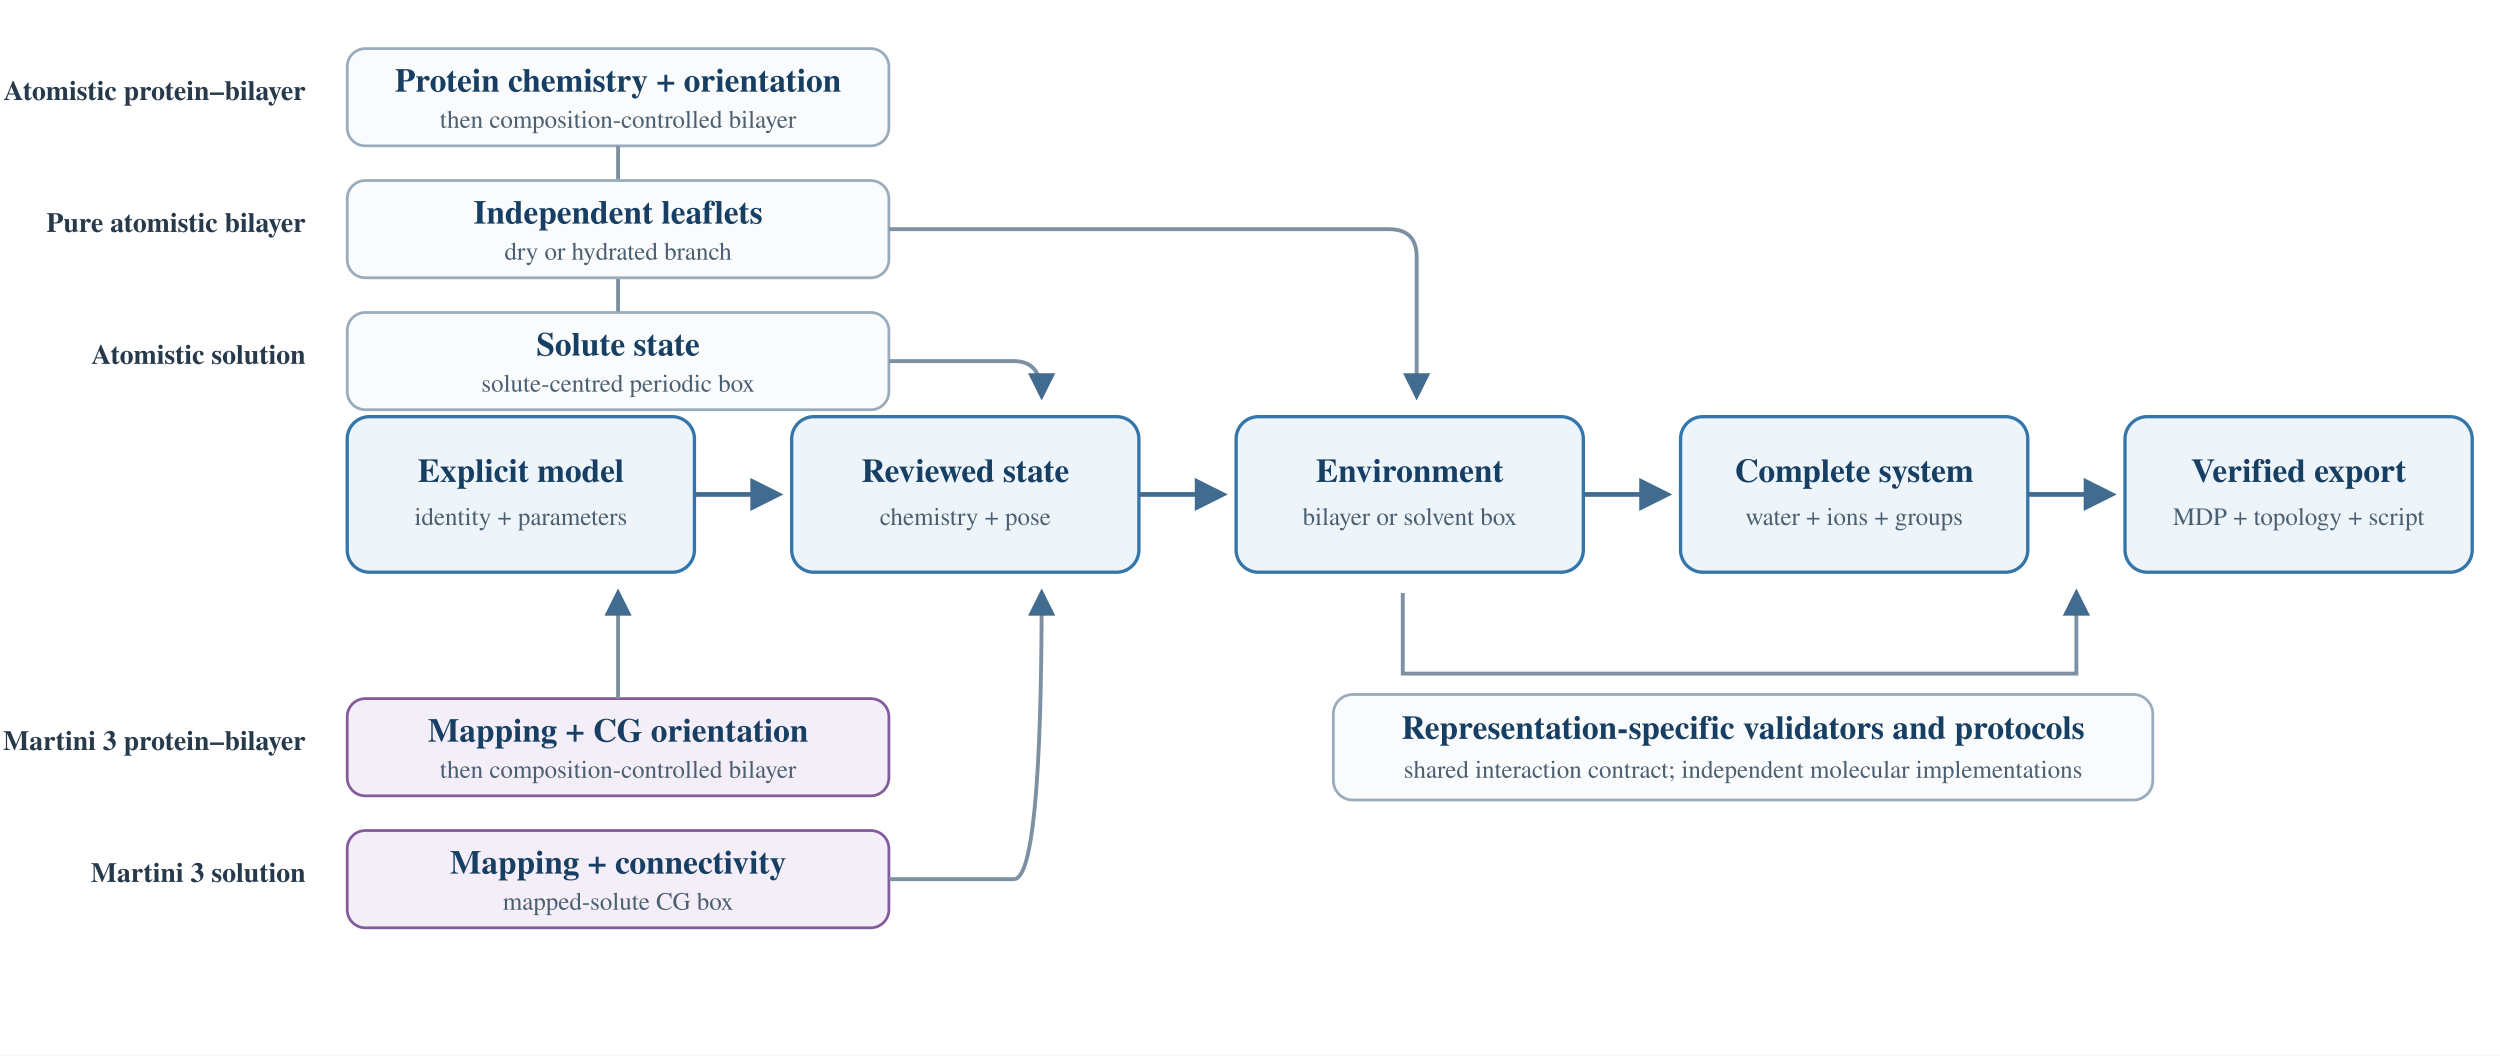
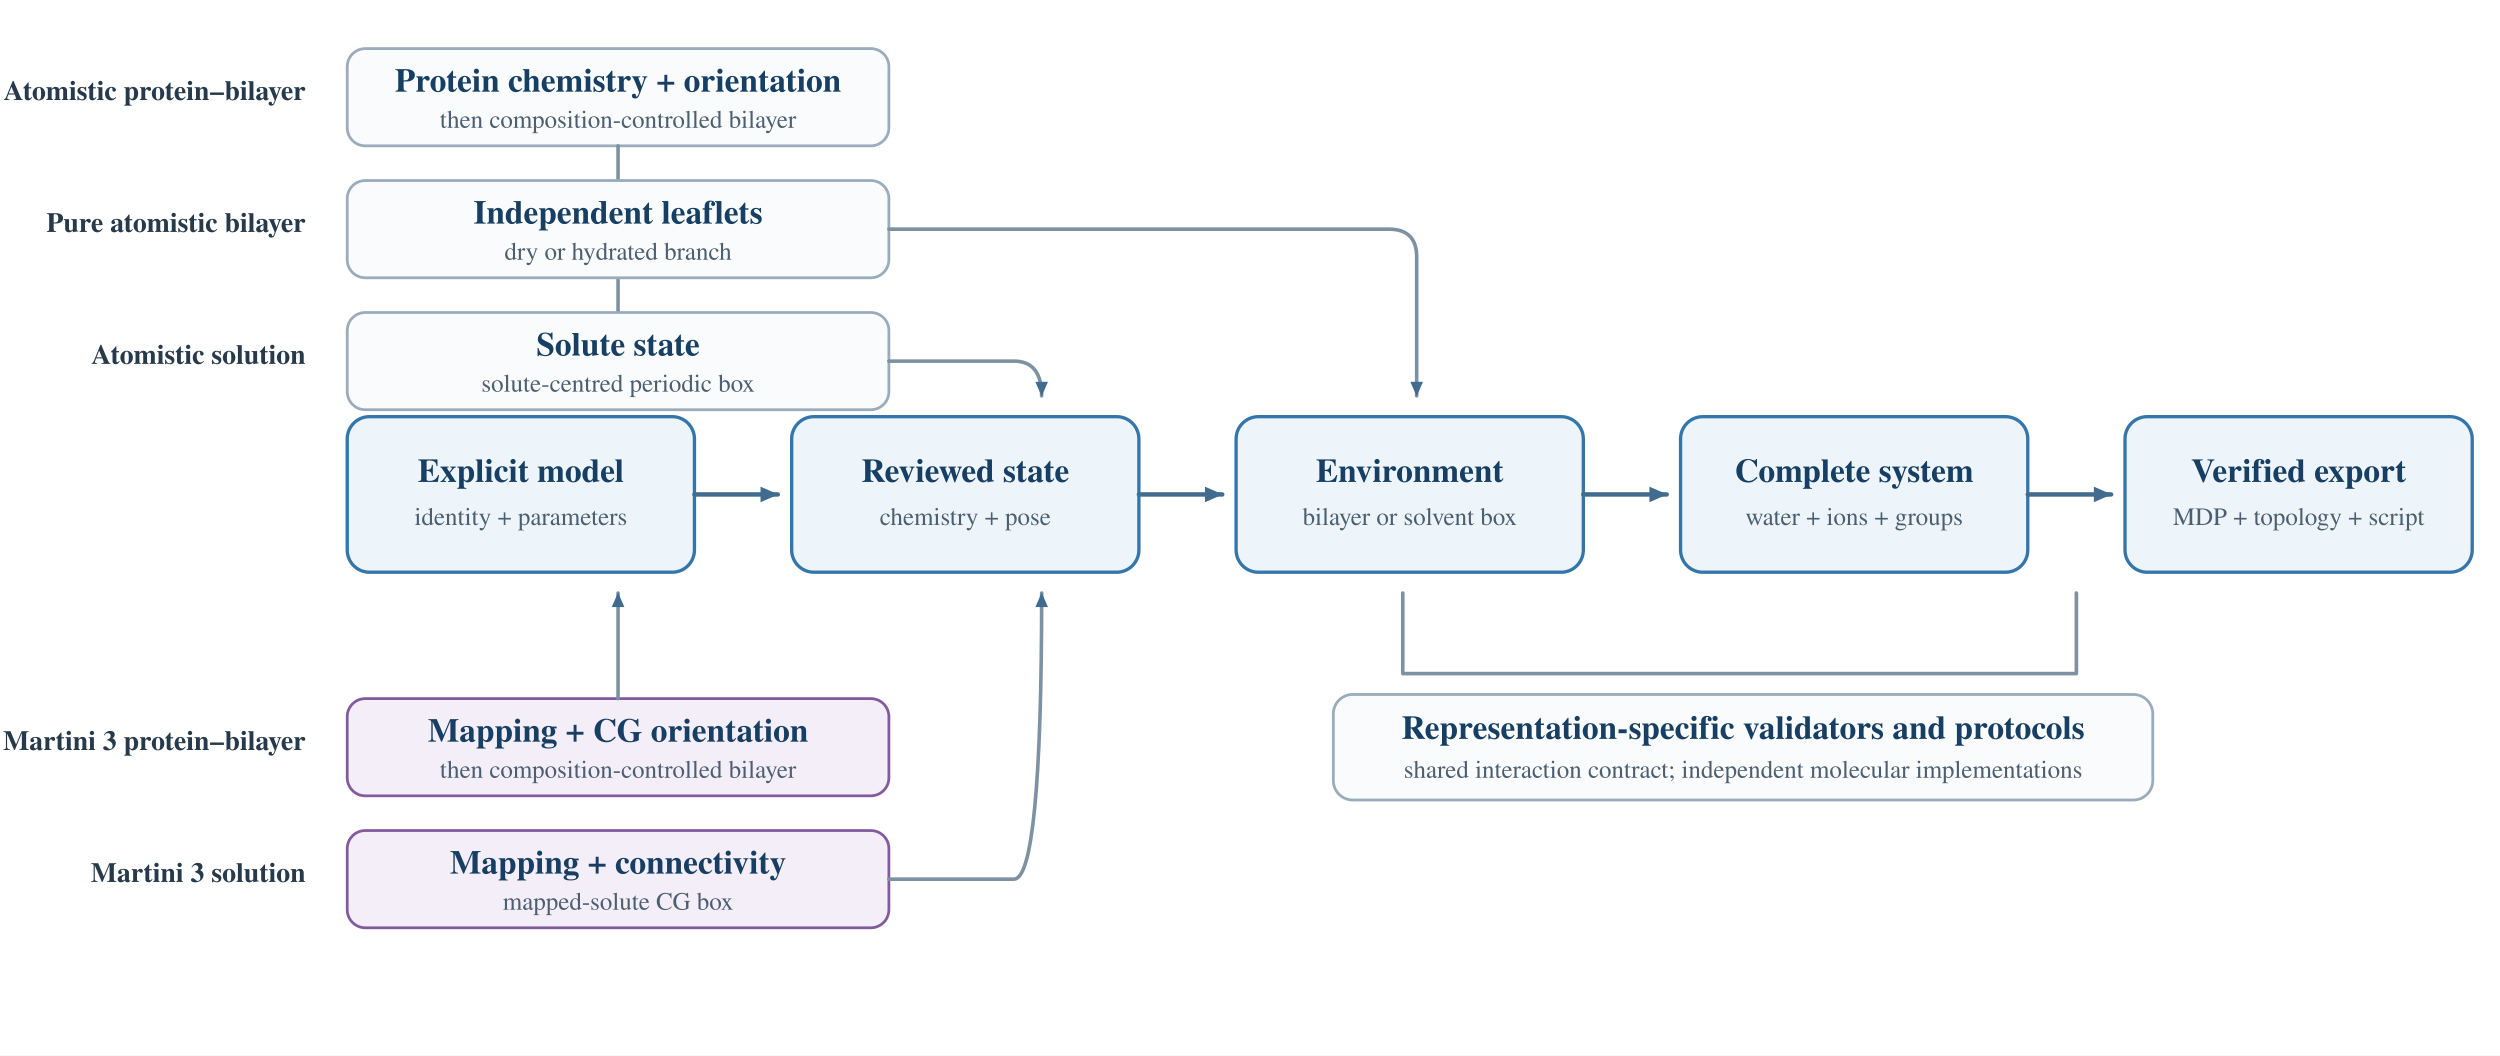
<svg xmlns="http://www.w3.org/2000/svg" width="1800" height="760" viewBox="0 0 1800 760" role="img" aria-labelledby="title desc">
  <defs>
-     <marker id="arrow" viewBox="0 0 10 10" refX="8.3" refY="5" markerWidth="7" markerHeight="7" orient="auto">
-       <path d="M0,0 L10,5 L0,10 z" fill="#416b8f" />
+     <marker id="arrow" viewBox="0 0 11 10" refX="9.7" refY="5" markerWidth="4.8" markerHeight="4.8" orient="auto">
+       <path d="M0.8,1 L10,5 L0.8,9 z" fill="#416b8f" />
    </marker>
    <style>
      .main{fill:#edf5fb;stroke:#3476aa;stroke-width:2.4}.branch{fill:#fafbfc;stroke:#9aabbb;stroke-width:2}
-       .cg{fill:#f4eef9;stroke:#835b9d;stroke-width:2}.line{fill:none;stroke:#416b8f;stroke-width:3.4;marker-end:url(#arrow)}
-       .branchline{fill:none;stroke:#7e91a2;stroke-width:2.8;marker-end:url(#arrow)}.h{font:700 24px 'Nimbus Roman','DejaVu Serif',serif;fill:#173f63;text-anchor:middle}
+       .cg{fill:#f4eef9;stroke:#835b9d;stroke-width:2}.line{fill:none;stroke:#416b8f;stroke-width:3.2;stroke-linecap:round;marker-end:url(#arrow)}
+       .branchline{fill:none;stroke:#7e91a2;stroke-width:2.6;stroke-linecap:round;stroke-linejoin:round;marker-end:url(#arrow)}.connector{fill:none;stroke:#7e91a2;stroke-width:2.6;stroke-linecap:round;stroke-linejoin:round}.h{font:700 24px 'Nimbus Roman','DejaVu Serif',serif;fill:#173f63;text-anchor:middle}
      .s{font:18px 'Nimbus Roman','DejaVu Serif',serif;fill:#4b5f71;text-anchor:middle}.lane{font:700 20px 'Nimbus Roman','DejaVu Serif',serif;fill:#273a4b;text-anchor:end}
    </style>
  </defs>
  <rect width="1800" height="760" fill="#fff" />
  <g transform="translate(250,300)">
    <rect x="0" y="0" width="250" height="112" rx="16" class="main" />
    <text x="125" y="47" class="h">Explicit model</text>
    <text x="125" y="78" class="s">identity + parameters</text>
    <path d="M250 56 H310" class="line" />
    <rect x="320" y="0" width="250" height="112" rx="16" class="main" />
    <text x="445" y="47" class="h">Reviewed state</text>
    <text x="445" y="78" class="s">chemistry + pose</text>
    <path d="M570 56 H630" class="line" />
    <rect x="640" y="0" width="250" height="112" rx="16" class="main" />
    <text x="765" y="47" class="h">Environment</text>
    <text x="765" y="78" class="s">bilayer or solvent box</text>
    <path d="M890 56 H950" class="line" />
    <rect x="960" y="0" width="250" height="112" rx="16" class="main" />
    <text x="1085" y="47" class="h">Complete system</text>
    <text x="1085" y="78" class="s">water + ions + groups</text>
    <path d="M1210 56 H1270" class="line" />
    <rect x="1280" y="0" width="250" height="112" rx="16" class="main" />
    <text x="1405" y="47" class="h">Verified export</text>
    <text x="1405" y="78" class="s">MDP + topology + script</text>
  </g>
  <text x="220" y="72" class="lane">Atomistic protein–bilayer</text>
  <rect x="250" y="35" width="390" height="70" rx="13" class="branch" />
  <text x="445" y="66" class="h">Protein chemistry + orientation</text>
  <text x="445" y="92" class="s">then composition-controlled bilayer</text>
  <path d="M445 105 V285" class="branchline" />
  <text x="220" y="167" class="lane">Pure atomistic bilayer</text>
  <rect x="250" y="130" width="390" height="70" rx="13" class="branch" />
  <text x="445" y="161" class="h">Independent leaflets</text>
  <text x="445" y="187" class="s">dry or hydrated branch</text>
  <path d="M640 165 H1000 Q1020 165 1020 185 V285" class="branchline" />
  <text x="220" y="262" class="lane">Atomistic solution</text>
  <rect x="250" y="225" width="390" height="70" rx="13" class="branch" />
  <text x="445" y="256" class="h">Solute state</text>
  <text x="445" y="282" class="s">solute-centred periodic box</text>
  <path d="M640 260 H730 Q750 260 750 285" class="branchline" />
  <text x="220" y="540" class="lane">Martini 3 protein–bilayer</text>
  <rect x="250" y="503" width="390" height="70" rx="13" class="cg" />
  <text x="445" y="534" class="h">Mapping + CG orientation</text>
  <text x="445" y="560" class="s">then composition-controlled bilayer</text>
  <path d="M445 503 V427" class="branchline" />
  <text x="220" y="635" class="lane">Martini 3 solution</text>
  <rect x="250" y="598" width="390" height="70" rx="13" class="cg" />
  <text x="445" y="629" class="h">Mapping + connectivity</text>
  <text x="445" y="655" class="s">mapped-solute CG box</text>
  <path d="M640 633 H730 Q750 633 750 427" class="branchline" />
-   <path d="M1010 427 V485 H1495 V427" class="branchline" />
+   <path d="M1010 427 V485 H1495 V427" class="connector" />
  <rect x="960" y="500" width="590" height="76" rx="14" class="branch" />
  <text x="1255" y="532" class="h">Representation-specific validators and protocols</text>
  <text x="1255" y="560" class="s">shared interaction contract; independent molecular implementations</text>
</svg>
